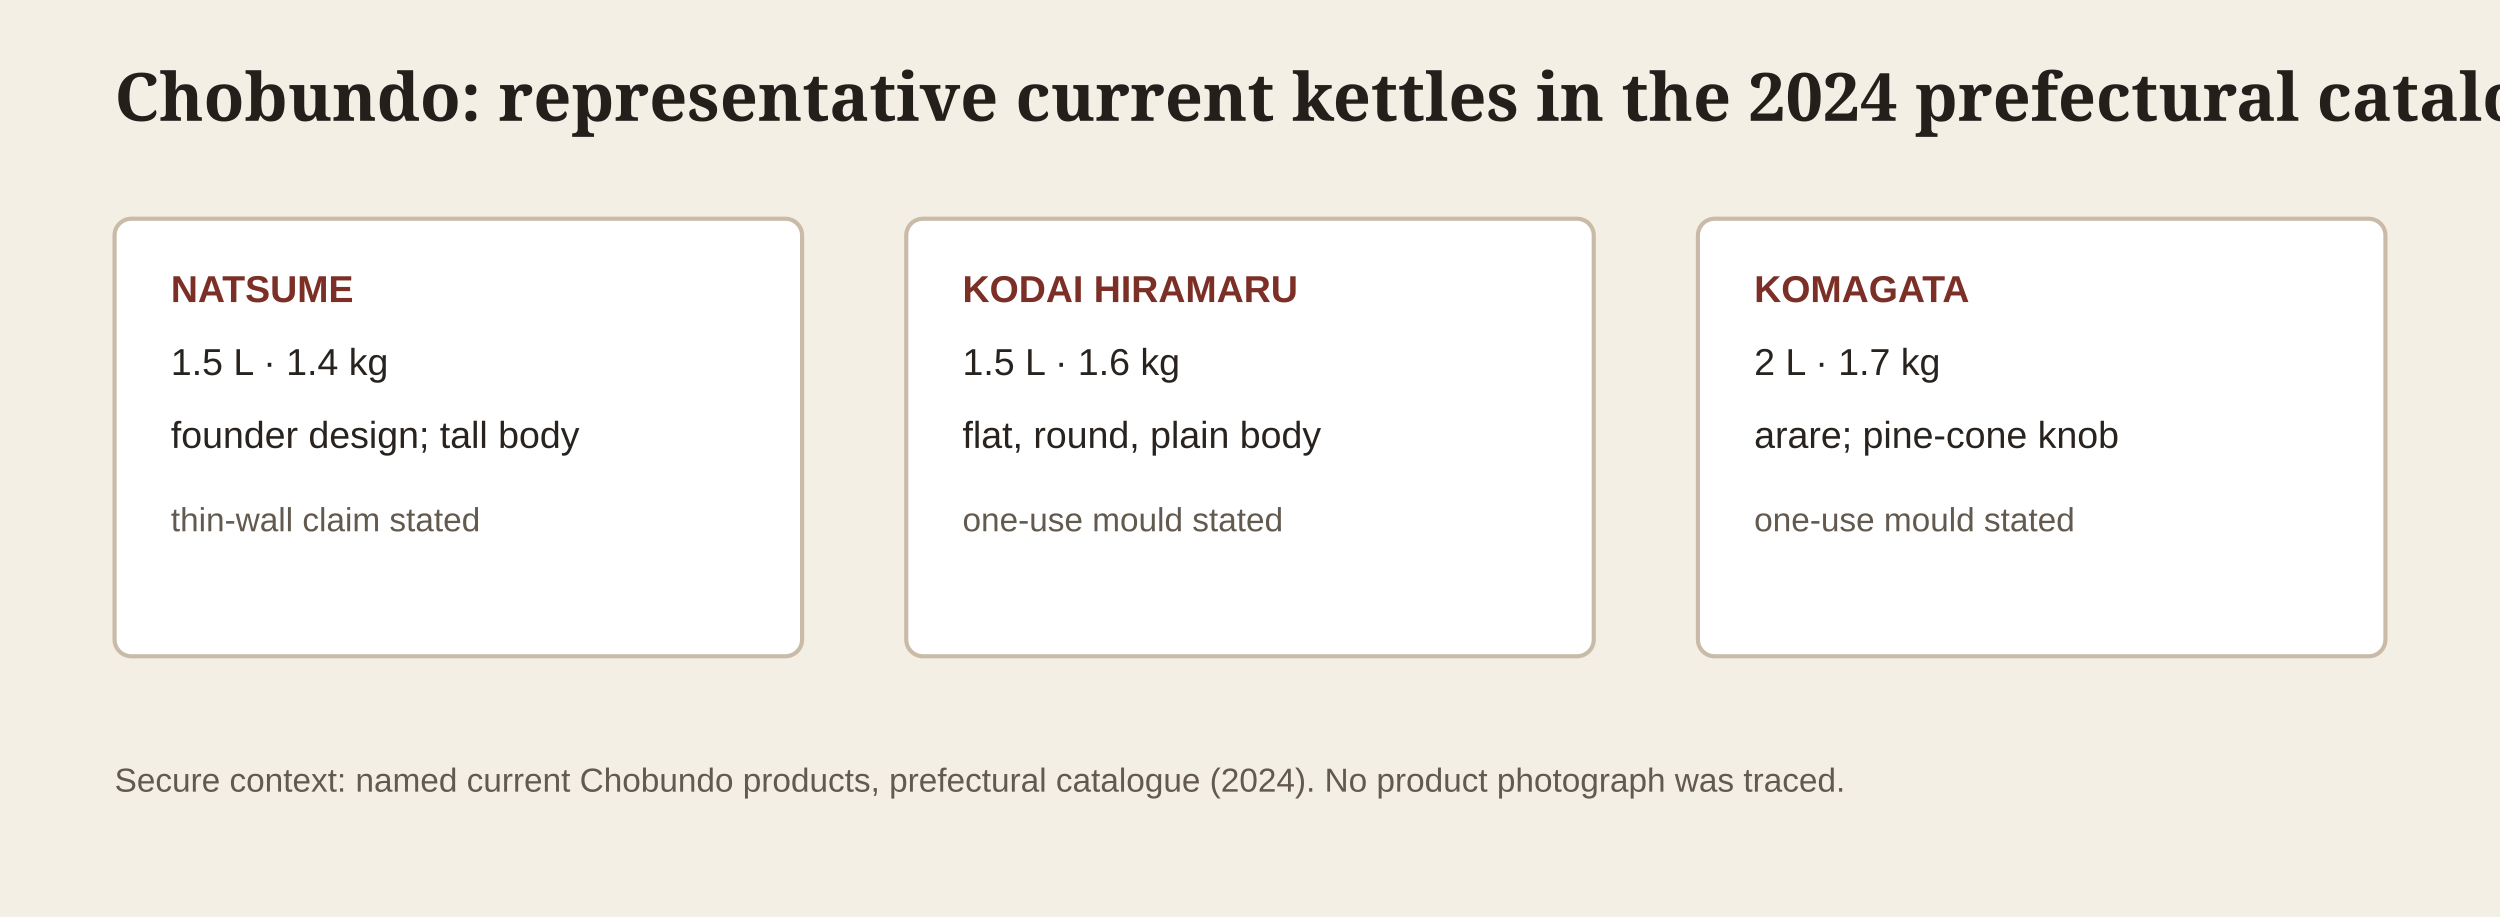
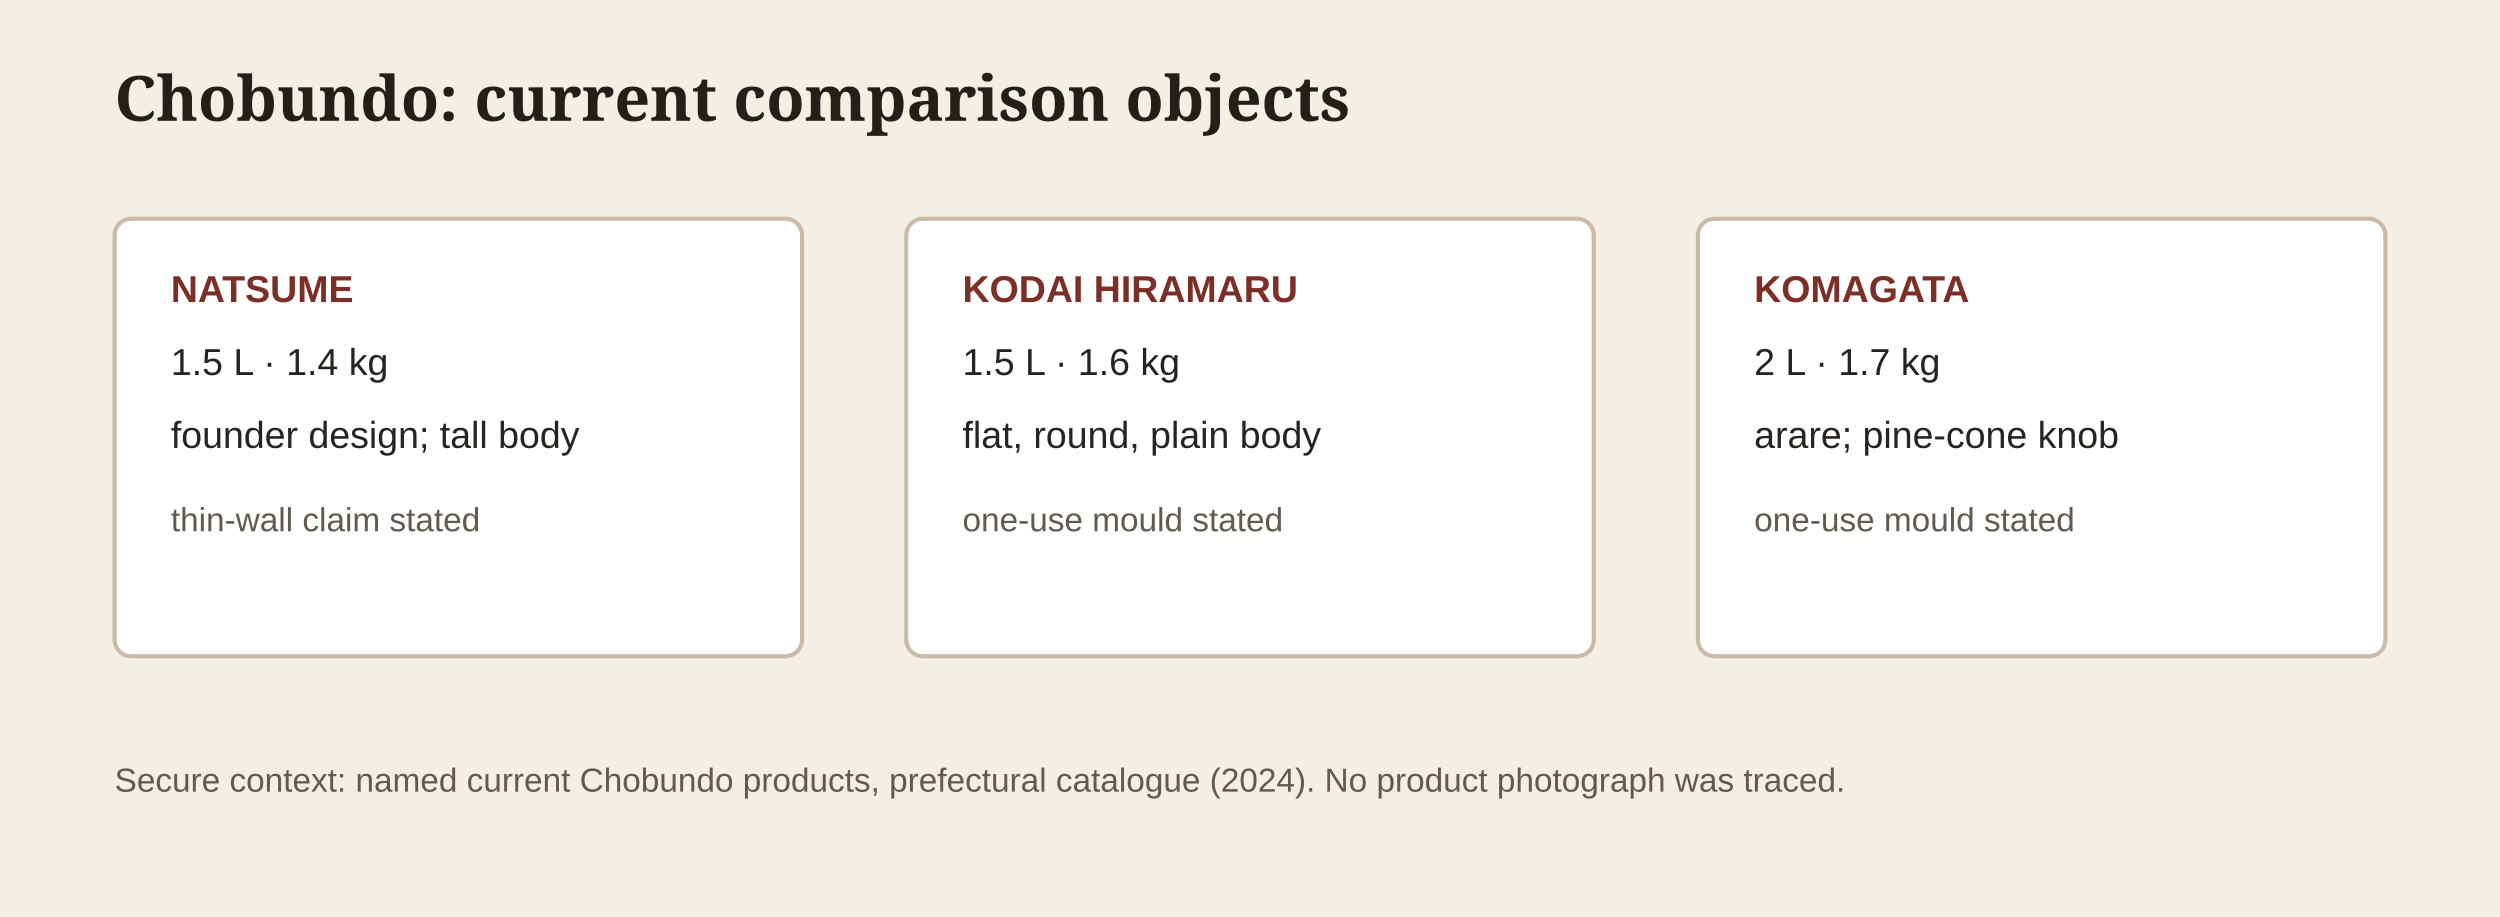
<svg xmlns="http://www.w3.org/2000/svg" width="1200" height="440" viewBox="0 0 1200 440" role="img" aria-labelledby="title desc">
-   <style>.bg{fill:#f4efe5}.h{font:700 32px Georgia,serif;fill:#231f1b}.b{font:18px Arial,sans-serif;fill:#28231f}.s{font:16px Arial,sans-serif;fill:#62594f}.c{fill:#fff;stroke:#c9bba7;stroke-width:2}.k{font:700 18px Arial,sans-serif;fill:#7b2f26}</style>
+   <style>.bg{fill:#f4efe5}.h{font:700 30px Georgia,serif;fill:#231f1b}.b{font:18px Arial,sans-serif;fill:#28231f}.s{font:16px Arial,sans-serif;fill:#62594f}.c{fill:#fff;stroke:#c9bba7;stroke-width:2}.k{font:700 18px Arial,sans-serif;fill:#7b2f26}</style>
  <rect class="bg" width="1200" height="440" />
-   <text class="h" x="55" y="58">Chobundo: representative current kettles in the 2024 prefectural catalogue</text>
+   <text class="h" x="55" y="58">Chobundo: current comparison objects</text>
  <rect class="c" x="55" y="105" width="330" height="210" rx="8" />
  <text class="k" x="82" y="145">NATSUME</text>
  <text class="b" x="82" y="180">1.5 L · 1.4 kg</text>
  <text class="b" x="82" y="215">founder design; tall body</text>
  <text class="s" x="82" y="255">thin-wall claim stated</text>
  <rect class="c" x="435" y="105" width="330" height="210" rx="8" />
  <text class="k" x="462" y="145">KODAI HIRAMARU</text>
  <text class="b" x="462" y="180">1.5 L · 1.6 kg</text>
  <text class="b" x="462" y="215">flat, round, plain body</text>
  <text class="s" x="462" y="255">one-use mould stated</text>
  <rect class="c" x="815" y="105" width="330" height="210" rx="8" />
  <text class="k" x="842" y="145">KOMAGATA</text>
  <text class="b" x="842" y="180">2 L · 1.7 kg</text>
  <text class="b" x="842" y="215">arare; pine-cone knob</text>
  <text class="s" x="842" y="255">one-use mould stated</text>
  <text class="s" x="55" y="380">Secure context: named current Chobundo products, prefectural catalogue (2024). No product photograph was traced.</text>
</svg>
